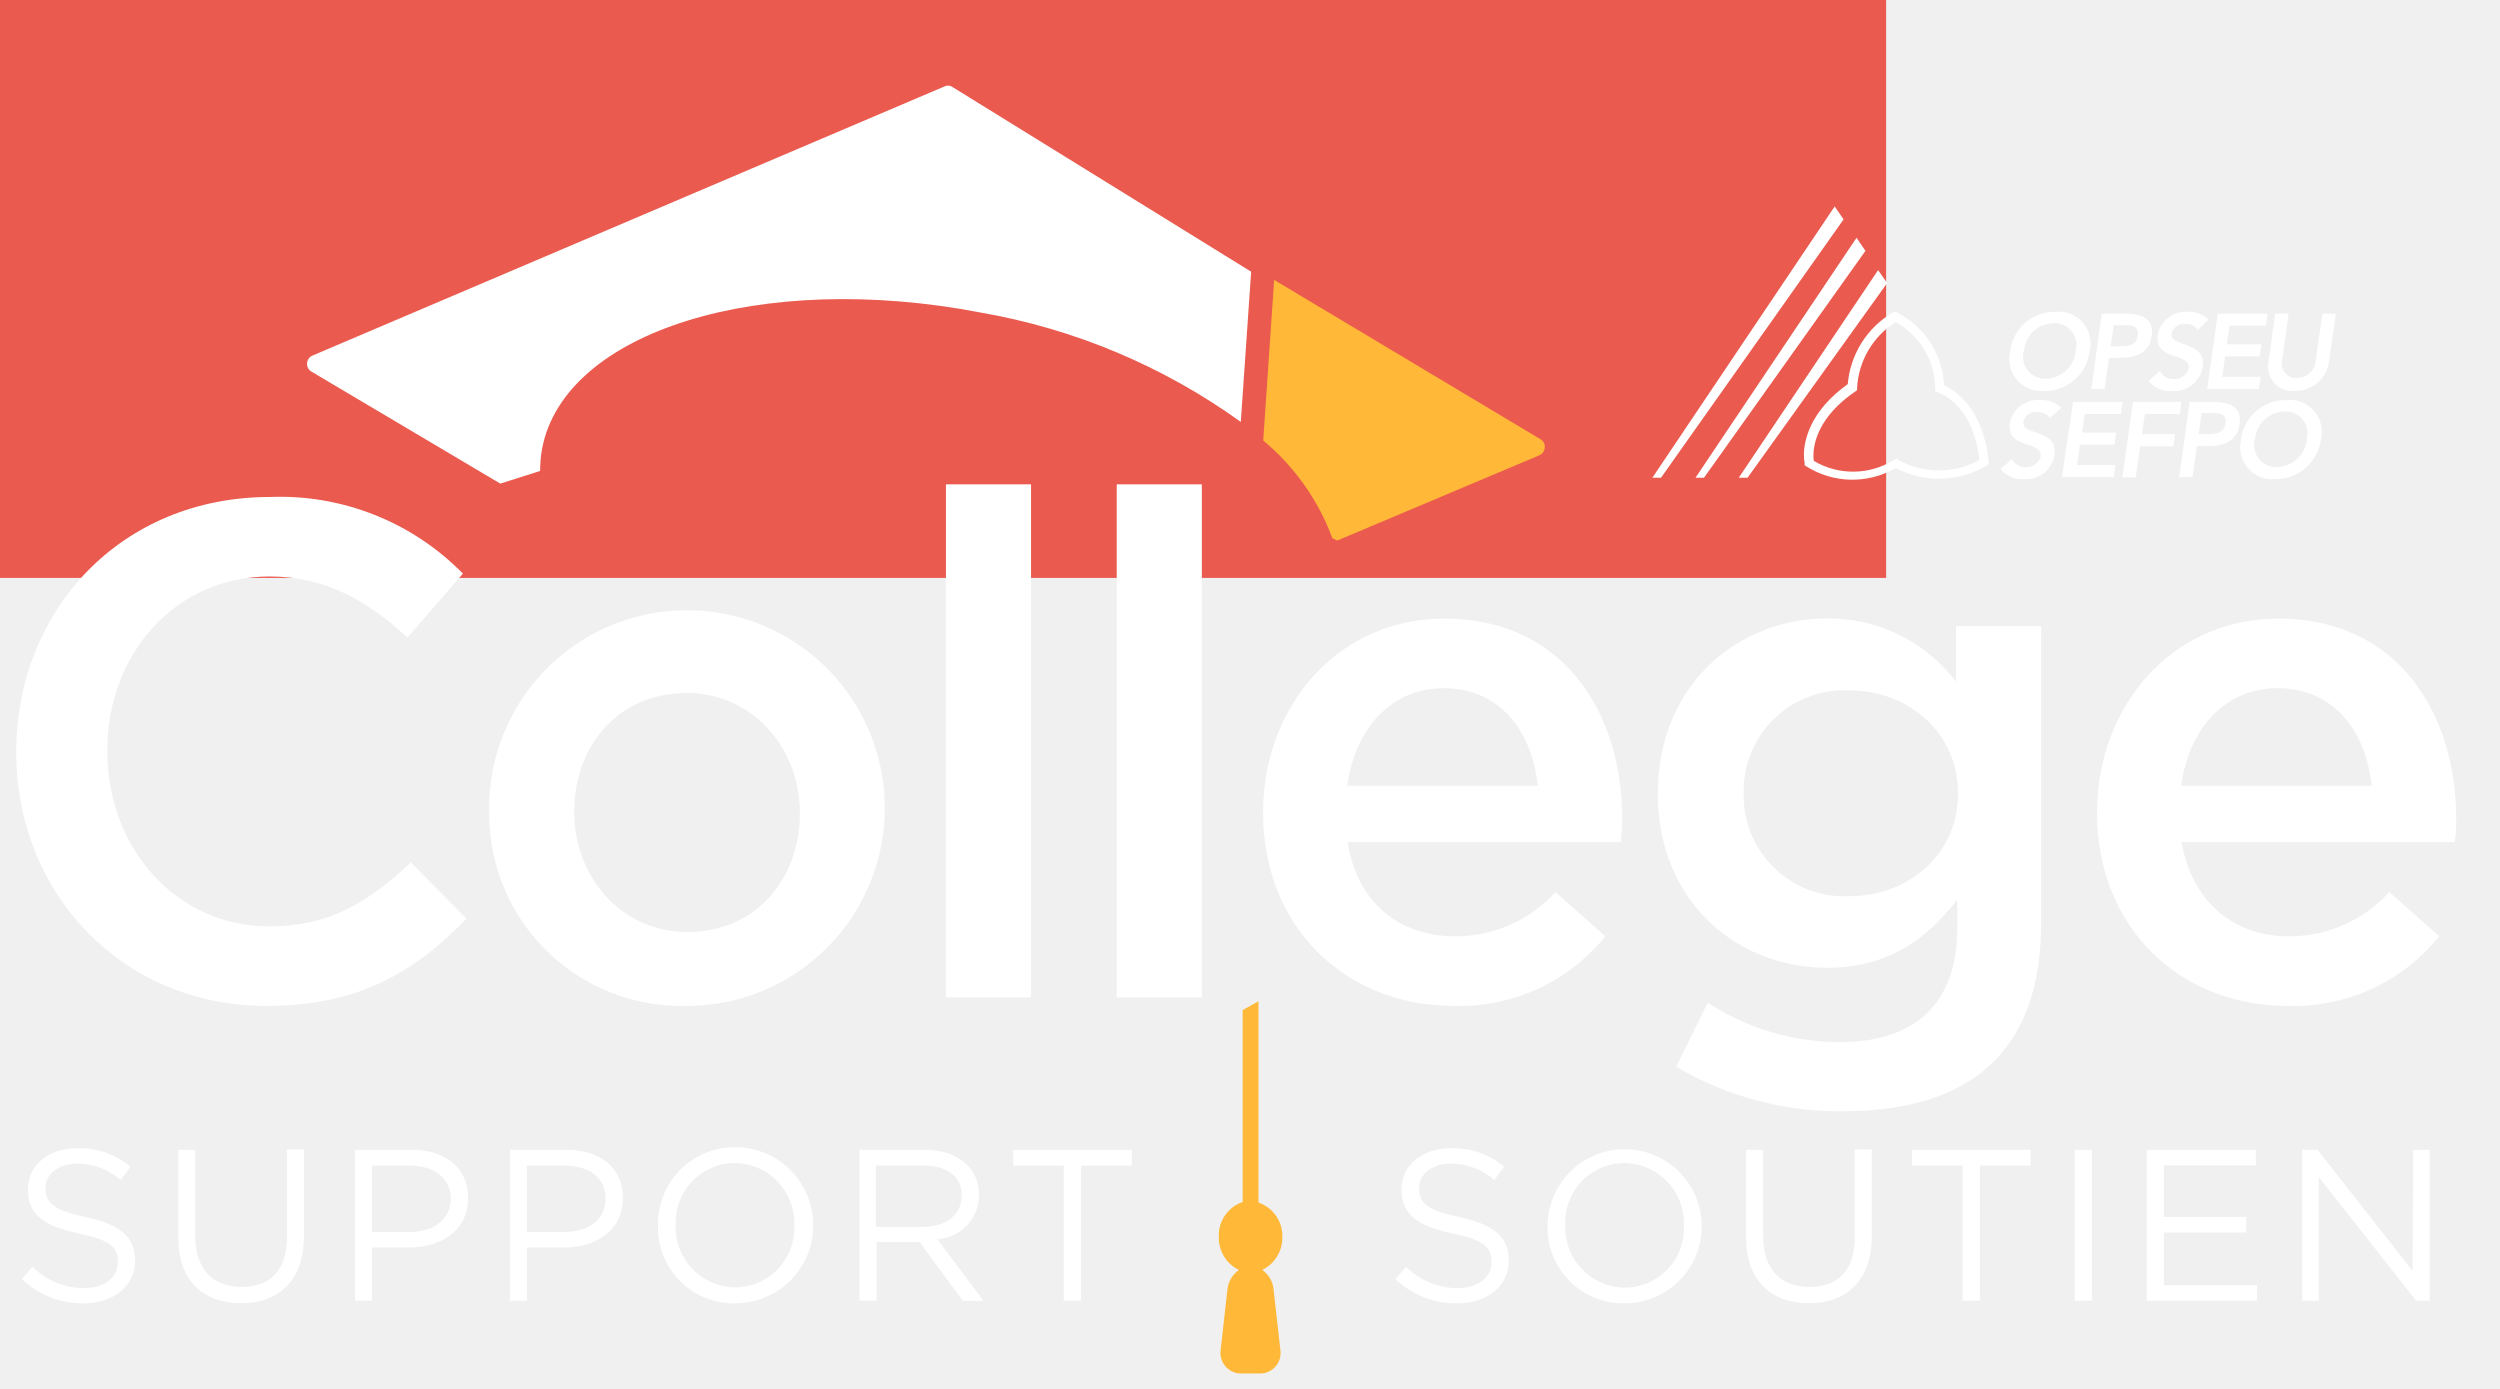
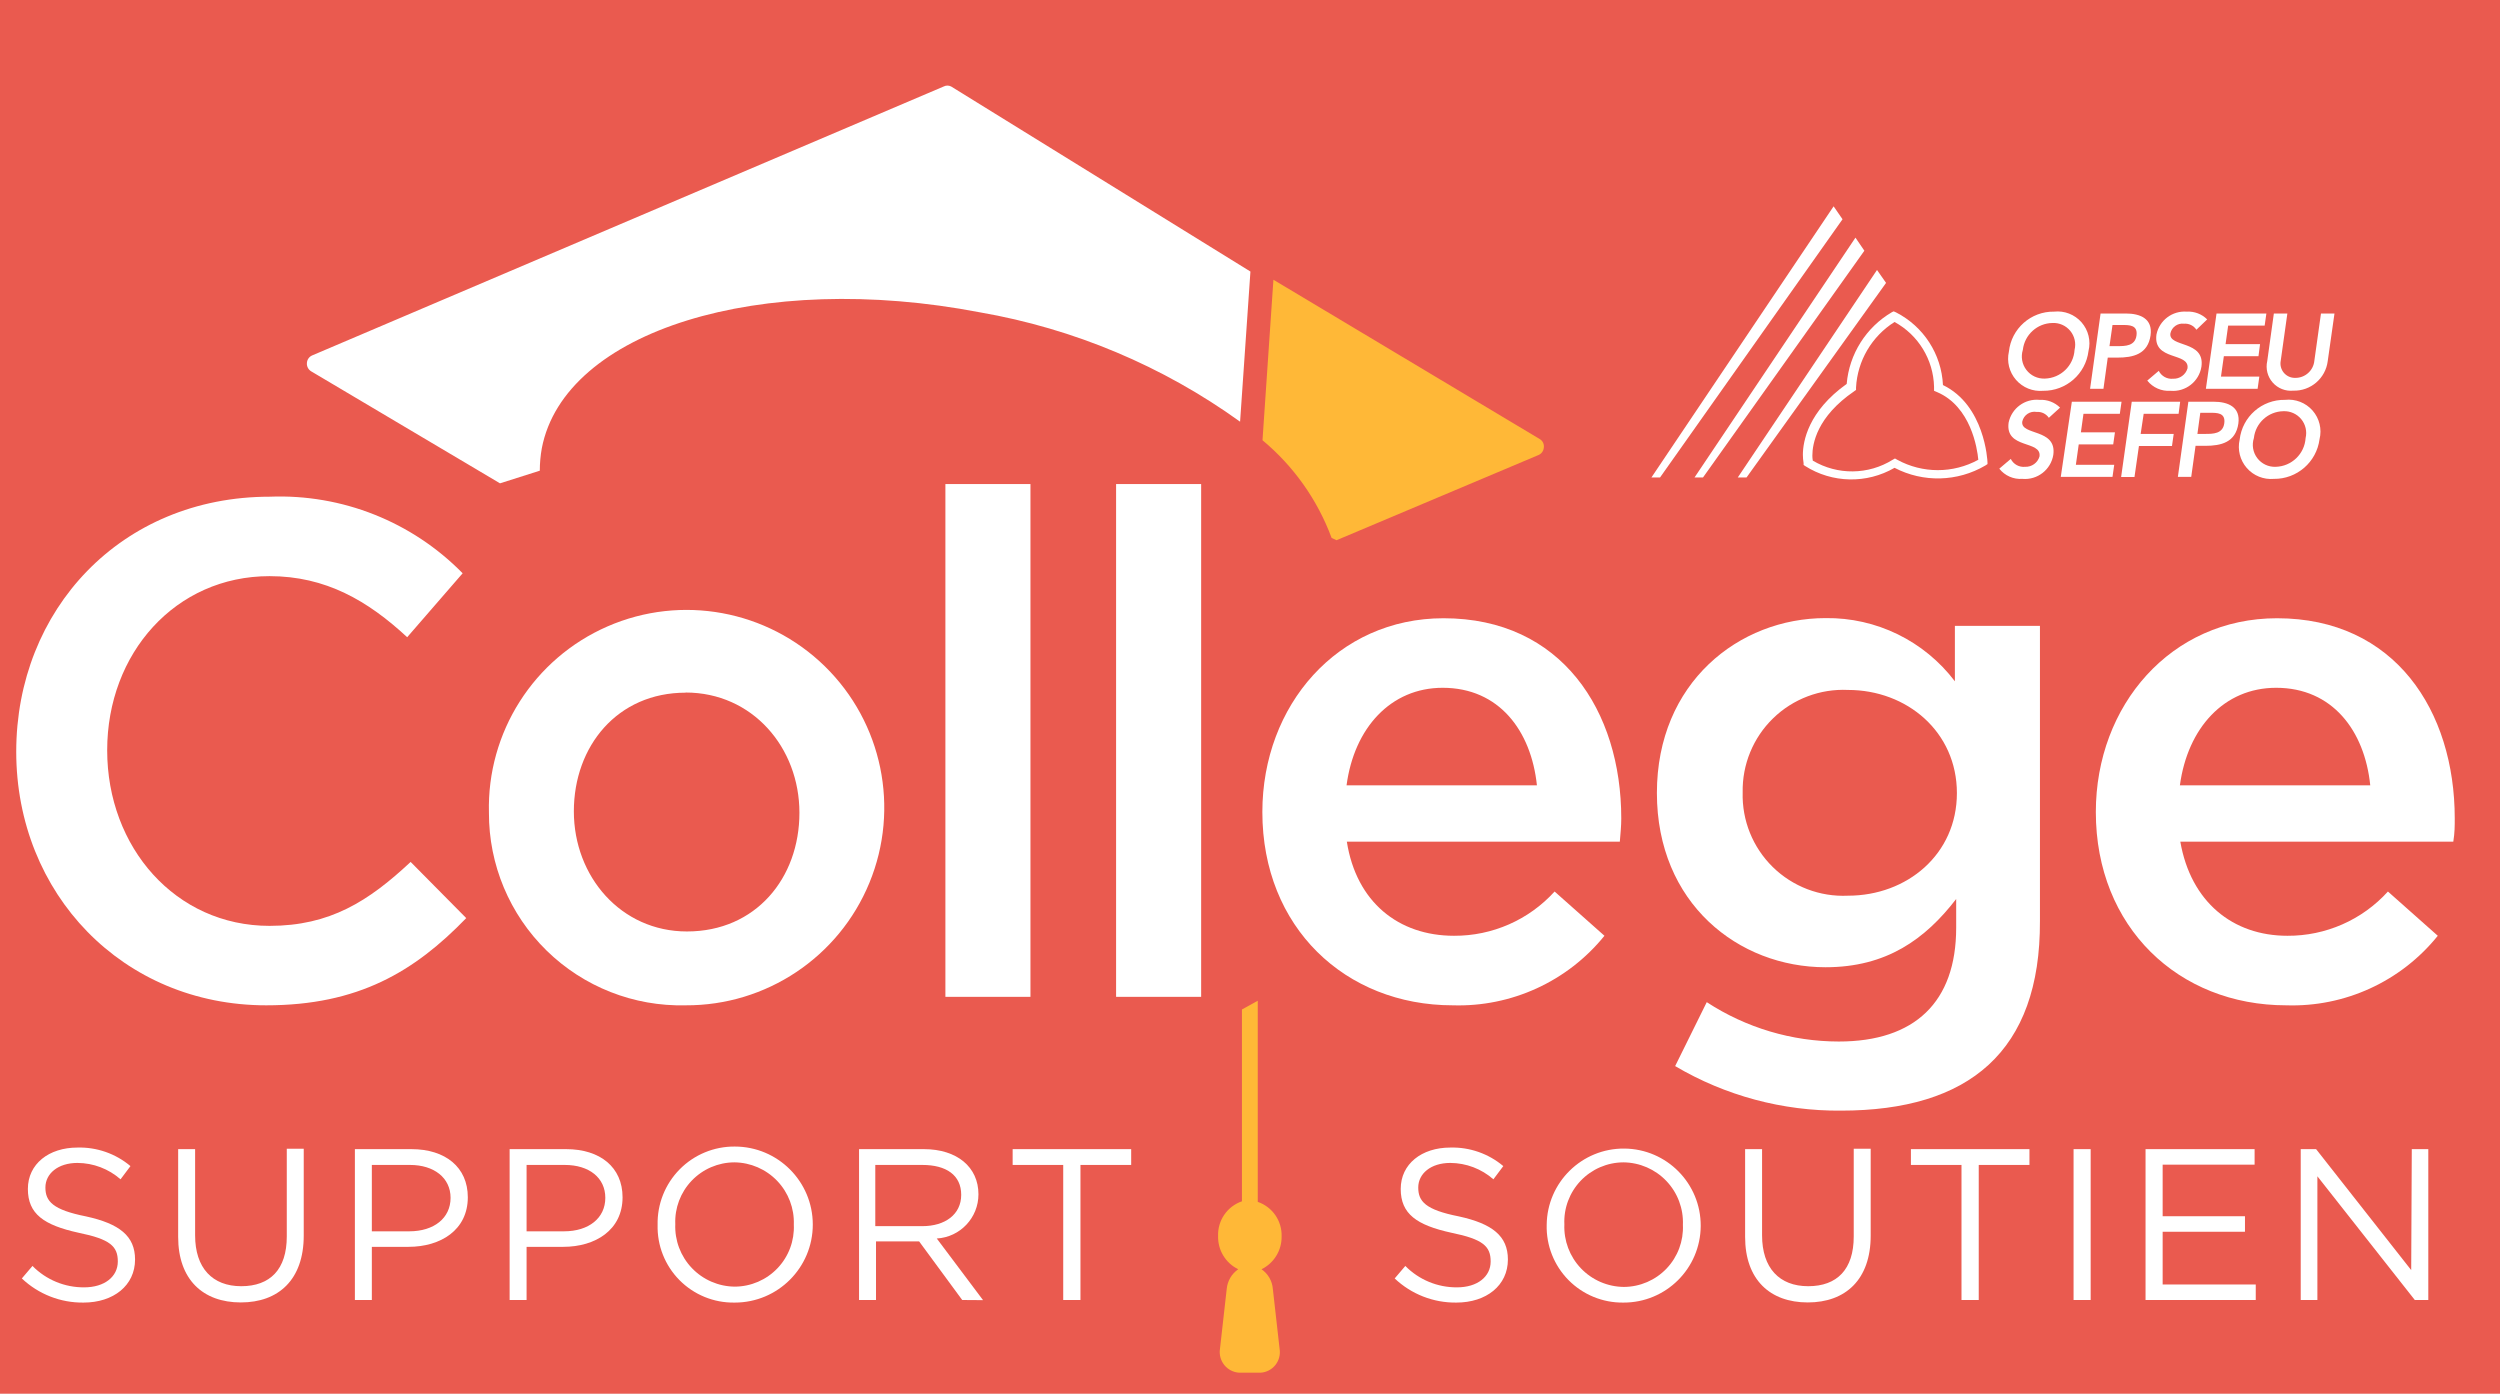
- <svg xmlns="http://www.w3.org/2000/svg" id="Layer_1" data-name="Layer 1" viewBox="42.8 56.8 173.9 96.6">
-   <rect fill="#ea5a4f" width="174" height="97" />
-   <path fill="#fff" d="M80.51,88c1.57-8.17,15.23-12.4,30.5-9.46a43.78,43.78,0,0,1,18.1,7.61l.72-10.45L109,62.82a.56.56,0,0,0-.52,0L64.52,81.54a.61.61,0,0,0-.36.53.62.62,0,0,0,.29.57l13.15,7.8,2.77-.88A8.93,8.93,0,0,1,80.51,88Z" />
-   <path fill="#ffb837" d="M150,87.38,131.43,76.27l-.76,11.17a16.15,16.15,0,0,1,4.81,6.8l.34.16,14.06-5.93a.61.61,0,0,0,.37-.52A.59.59,0,0,0,150,87.38Z" />
-   <path fill="#ffb837" d="M132,142.86a2.46,2.46,0,0,0-1.66-2.41v-14l-1.1.61v13.35a2.46,2.46,0,0,0-1.66,2.41,2.5,2.5,0,0,0,1.4,2.32,1.87,1.87,0,0,0-.8,1.37l-.47,4.17a1.44,1.44,0,0,0,1.34,1.66h1.48a1.43,1.43,0,0,0,1.33-1.66l-.47-4.17a1.83,1.83,0,0,0-.79-1.37A2.5,2.5,0,0,0,132,142.86Z" />
-   <path fill="#fff" d="M48.78,141.46c2.34.51,3.42,1.37,3.42,3,0,1.81-1.5,3-3.59,3a6.13,6.13,0,0,1-4.29-1.68l.74-.87a5,5,0,0,0,3.6,1.49c1.41,0,2.34-.74,2.34-1.8s-.53-1.55-2.73-2c-2.42-.53-3.53-1.31-3.53-3.05s1.46-2.88,3.45-2.88a5.49,5.49,0,0,1,3.69,1.29l-.69.92a4.58,4.58,0,0,0-3-1.14c-1.36,0-2.23.75-2.23,1.71S46.47,141,48.78,141.46Z" />
-   <path fill="#fff" d="M63.94,142.8c0,3.06-1.75,4.65-4.38,4.65s-4.36-1.59-4.36-4.56v-6.11h1.18v6c0,2.27,1.2,3.54,3.21,3.54s3.17-1.17,3.17-3.46v-6.11h1.18Z" />
-   <path fill="#fff" d="M71.23,143.58H68.68v3.7H67.5v-10.5h3.93c2.37,0,3.93,1.26,3.93,3.35C75.36,142.41,73.47,143.58,71.23,143.58Zm.11-5.7H68.68v4.62h2.6c1.74,0,2.88-.93,2.88-2.33S73,137.88,71.34,137.88Z" />
-   <path fill="#fff" d="M82,143.58H79.45v3.7H78.27v-10.5H82.2c2.37,0,3.93,1.26,3.93,3.35C86.13,142.41,84.24,143.58,82,143.58Zm.11-5.7H79.45v4.62h2.6c1.74,0,2.88-.93,2.88-2.33S83.8,137.88,82.11,137.88Z" />
-   <path fill="#fff" d="M93.91,147.46a5.27,5.27,0,0,1-5.34-5.41,5.33,5.33,0,0,1,5.37-5.45,5.43,5.43,0,0,1,0,10.86Zm0-9.76A4.13,4.13,0,0,0,89.8,142a4.18,4.18,0,0,0,4.14,4.35,4.13,4.13,0,0,0,4.11-4.32A4.18,4.18,0,0,0,93.91,137.7Z" />
-   <path fill="#fff" d="M109.77,147.28l-3-4.08h-3v4.08h-1.18v-10.5h4.51c2.31,0,3.8,1.25,3.8,3.14A3.08,3.08,0,0,1,108,143l3.22,4.29Zm-2.81-9.4h-3.24v4.26H107c1.57,0,2.7-.81,2.7-2.18S108.66,137.88,107,137.88Z" />
-   <path fill="#fff" d="M118,147.28h-1.2v-9.4h-3.52v-1.1h8.25v1.1H118Z" />
-   <path fill="#fff" d="M61.33,126.77c-10,0-17.4-7.78-17.4-17.65s7.28-17.75,17.65-17.75A17.82,17.82,0,0,1,75,96.7l-3.86,4.45c-2.74-2.54-5.67-4.25-9.58-4.25-6.55,0-11.3,5.37-11.3,12.12s4.75,12.22,11.3,12.22c4.2,0,6.89-1.71,9.82-4.45l3.87,3.91C71.65,124.42,67.74,126.77,61.33,126.77Z" />
-   <path fill="#fff" d="M90.52,126.77a13.36,13.36,0,0,1-13.69-13.4,13.76,13.76,0,1,1,13.69,13.4Zm0-21.76c-4.75,0-7.78,3.72-7.78,8.26s3.28,8.36,7.87,8.36c4.79,0,7.83-3.71,7.83-8.26S95.16,105,90.52,105Z" />
-   <path fill="#fff" d="M108.6,126.18V90.49h5.92v35.69Z" />
-   <path fill="#fff" d="M120.48,126.18V90.49h5.92v35.69Z" />
-   <path fill="#fff" d="M144,121.93a9.39,9.39,0,0,0,7-3.08l3.47,3.08a13.06,13.06,0,0,1-10.56,4.84c-7.48,0-13.25-5.43-13.25-13.45,0-7.43,5.23-13.49,12.61-13.49,8.22,0,12.37,6.45,12.37,13.93,0,.54-.05,1-.1,1.62h-19C137.2,119.58,140.13,121.93,144,121.93Zm5.77-10.47c-.4-3.81-2.64-6.79-6.56-6.79-3.61,0-6.16,2.79-6.69,6.79Z" />
-   <path fill="#fff" d="M170.93,134.1A22.31,22.31,0,0,1,159.39,131l2.2-4.45a16.83,16.83,0,0,0,9.19,2.74c5.28,0,8.17-2.74,8.17-7.92v-2c-2.15,2.79-4.84,4.75-9.09,4.75-6.07,0-11.74-4.45-11.74-12.13s5.72-12.17,11.74-12.17a11.11,11.11,0,0,1,9,4.4v-3.86h5.92V120.9C184.82,130,179.83,134.1,170.93,134.1Zm.49-29.28a7,7,0,0,0-7.33,7.13,7,7,0,0,0,7.33,7.19c4.11,0,7.58-2.88,7.58-7.14S175.53,104.82,171.42,104.82Z" />
-   <path fill="#fff" d="M202,121.93a9.37,9.37,0,0,0,7-3.08l3.47,3.08a13,13,0,0,1-10.55,4.84c-7.49,0-13.25-5.43-13.25-13.45,0-7.43,5.23-13.49,12.61-13.49,8.21,0,12.37,6.45,12.37,13.93,0,.54,0,1-.1,1.62h-19C195.28,119.58,198.21,121.93,202,121.93Zm5.77-10.47c-.39-3.81-2.64-6.79-6.55-6.79-3.62,0-6.16,2.79-6.7,6.79Z" />
-   <path fill="#fff" d="M185.76,78.49a2.22,2.22,0,0,1,2.4,2.74A3.15,3.15,0,0,1,185,84a2.24,2.24,0,0,1-2.38-2.73A3.11,3.11,0,0,1,185.76,78.49Zm-.64,4.66a2.13,2.13,0,0,0,2.07-2,1.51,1.51,0,0,0-1.54-1.87,2.11,2.11,0,0,0-2.06,1.87A1.54,1.54,0,0,0,185.12,83.15Z" />
-   <path fill="#fff" d="M189,78.62h1.76c1,0,1.88.36,1.72,1.52-.19,1.31-1.2,1.55-2.31,1.55h-.67l-.3,2.17h-.93Zm1.18,2.27c.53,0,1.22,0,1.32-.74s-.51-.73-1-.73h-.67l-.21,1.47Z" />
-   <path fill="#fff" d="M195.67,79.75a.94.94,0,0,0-.86-.42.86.86,0,0,0-.95.67c-.15,1,2.42.46,2.16,2.32A2,2,0,0,1,193.87,84a1.9,1.9,0,0,1-1.62-.71l.8-.68a1,1,0,0,0,1,.55,1,1,0,0,0,1-.72c.16-1.15-2.42-.49-2.16-2.36A2,2,0,0,1,195,78.49a1.86,1.86,0,0,1,1.42.54Z" />
-   <path fill="#fff" d="M197.07,78.62h3.47l-.12.84h-2.54l-.18,1.29h2.4l-.11.84h-2.41l-.2,1.42h2.67l-.12.85h-3.6Z" />
-   <path fill="#fff" d="M204.81,81.93a2.35,2.35,0,0,1-2.4,2.06,1.69,1.69,0,0,1-1.81-2.06l.46-3.31H202l-.46,3.28a1,1,0,0,0,1,1.2,1.32,1.32,0,0,0,1.34-1.2l.46-3.28h.94Z" />
-   <path fill="#fff" d="M185.4,85.88a.94.94,0,0,0-.85-.41.87.87,0,0,0-1,.67c-.14,1,2.42.45,2.16,2.32a2,2,0,0,1-2.15,1.67,1.88,1.88,0,0,1-1.61-.71l.8-.68a1,1,0,0,0,1,.55,1,1,0,0,0,1-.72c.16-1.15-2.41-.49-2.15-2.36a2,2,0,0,1,2.15-1.58,1.88,1.88,0,0,1,1.43.54Z" />
-   <path fill="#fff" d="M187,84.76h3.46l-.12.84h-2.53l-.18,1.29H190l-.12.84h-2.4l-.2,1.42h2.67l-.12.84h-3.6Z" />
-   <path fill="#fff" d="M191.17,84.76h3.37l-.11.84H192L191.79,87h2.3l-.12.84h-2.3L191.36,90h-.93Z" />
-   <path fill="#fff" d="M195.11,84.76h1.76c1,0,1.88.36,1.72,1.52-.19,1.31-1.2,1.55-2.31,1.55h-.67l-.3,2.16h-.93ZM196.29,87c.53,0,1.22,0,1.32-.74s-.51-.73-1-.73h-.67l-.2,1.47Z" />
-   <path fill="#fff" d="M201.84,84.63a2.22,2.22,0,0,1,2.4,2.74,3.17,3.17,0,0,1-3.18,2.76,2.24,2.24,0,0,1-2.38-2.73A3.12,3.12,0,0,1,201.84,84.63Zm-.65,4.66a2.14,2.14,0,0,0,2.08-2,1.52,1.52,0,0,0-1.54-1.87,2.1,2.1,0,0,0-2.06,1.87A1.53,1.53,0,0,0,201.19,89.29Z" />
-   <path fill="#fff" d="M174.49,78.52a6.41,6.41,0,0,0-3.16,5c-2.68,1.91-3.05,4-3.05,4.93a3.58,3.58,0,0,0,.05.58l0,.13.1.07a6,6,0,0,0,6.23.13,6.52,6.52,0,0,0,6.32-.16l.15-.1V89c0-.17-.2-4-3.1-5.4a6,6,0,0,0-3.27-5.06l-.16-.07Zm-5.55,10c0-.84.32-2.71,2.9-4.48l.14-.1v-.17a5.75,5.75,0,0,1,2.68-4.56,5.28,5.28,0,0,1,2.75,4.51V84l.21.09c2.35,1,2.8,3.92,2.87,4.71a5.87,5.87,0,0,1-5.64,0l-.16-.09-.16.09a5.35,5.35,0,0,1-5.56.06A2.28,2.28,0,0,1,168.94,88.5Z" />
-   <polygon fill="#fff" points="172.56 74.25 171.94 73.34 160.74 90.03 161.33 90.03 172.56 74.25" />
-   <polygon fill="#fff" points="174.07 76.49 173.44 75.59 163.75 90.03 164.36 90.03 174.07 76.49" />
-   <polygon fill="#fff" points="171.04 72.06 170.42 71.16 157.74 90.03 158.34 90.03 171.04 72.06" />
-   <path fill="#fff" d="M144.33,141.46c2.34.51,3.42,1.37,3.42,3,0,1.81-1.5,3-3.59,3a6.13,6.13,0,0,1-4.29-1.68l.74-.87a5,5,0,0,0,3.6,1.49c1.41,0,2.34-.74,2.34-1.8s-.53-1.55-2.73-2c-2.42-.53-3.53-1.31-3.53-3.05s1.46-2.88,3.45-2.88a5.49,5.49,0,0,1,3.69,1.29l-.69.92a4.58,4.58,0,0,0-3-1.14c-1.36,0-2.23.75-2.23,1.71S142,141,144.33,141.46Z" />
-   <path fill="#fff" d="M155.79,147.46a5.27,5.27,0,0,1-5.34-5.41,5.36,5.36,0,1,1,5.34,5.41Zm0-9.76a4.13,4.13,0,0,0-4.11,4.32,4.18,4.18,0,0,0,4.14,4.35,4.13,4.13,0,0,0,4.11-4.32A4.18,4.18,0,0,0,155.79,137.7Z" />
-   <path fill="#fff" d="M173,142.8c0,3.06-1.75,4.65-4.38,4.65s-4.36-1.59-4.36-4.56v-6.11h1.18v6c0,2.27,1.2,3.54,3.21,3.54s3.17-1.17,3.17-3.46v-6.11H173Z" />
-   <path fill="#fff" d="M180.52,147.28h-1.2v-9.4H175.8v-1.1h8.25v1.1h-3.53Z" />
-   <path fill="#fff" d="M188.31,136.78v10.5h-1.19v-10.5Z" />
-   <path fill="#fff" d="M199.72,137.86h-6.4v3.59h5.73v1.08h-5.73v3.67h6.48v1.08h-7.67v-10.5h7.59Z" />
-   <path fill="#fff" d="M210.66,136.78h1.15v10.5h-.94l-6.78-8.61v8.61h-1.16v-10.5H204l6.62,8.42Z" />
+ <svg xmlns="http://www.w3.org/2000/svg" id="Layer_1" data-name="Layer 1" width="174" height="97" viewBox="0 0 174 97">
+   <rect fill="#ea5a4f" x="0" y="0" width="174" height="97" />
+   <g transform="translate(-42.8, -56.8)">
+     <path fill="#fff" d="M80.51,88c1.57-8.17,15.23-12.4,30.5-9.46a43.78,43.78,0,0,1,18.1,7.61l.72-10.45L109,62.82a.56.56,0,0,0-.52,0L64.52,81.54a.61.61,0,0,0-.36.53.62.62,0,0,0,.29.57l13.15,7.8,2.77-.88A8.93,8.93,0,0,1,80.51,88Z" />
+     <path fill="#ffb837" d="M150,87.38,131.43,76.27l-.76,11.17a16.15,16.15,0,0,1,4.81,6.8l.34.16,14.06-5.93a.61.61,0,0,0,.37-.52A.59.59,0,0,0,150,87.38Z" />
+     <path fill="#ffb837" d="M132,142.86a2.46,2.46,0,0,0-1.66-2.41v-14l-1.1.61v13.35a2.46,2.46,0,0,0-1.66,2.41,2.5,2.5,0,0,0,1.4,2.32,1.87,1.87,0,0,0-.8,1.37l-.47,4.17a1.44,1.44,0,0,0,1.34,1.66h1.48a1.43,1.43,0,0,0,1.33-1.66l-.47-4.17a1.83,1.83,0,0,0-.79-1.37A2.5,2.5,0,0,0,132,142.86Z" />
+     <path fill="#fff" d="M48.78,141.46c2.34.51,3.42,1.37,3.42,3,0,1.81-1.5,3-3.59,3a6.13,6.13,0,0,1-4.29-1.68l.74-.87a5,5,0,0,0,3.6,1.49c1.41,0,2.34-.74,2.34-1.8s-.53-1.55-2.73-2c-2.42-.53-3.53-1.31-3.53-3.05s1.46-2.88,3.45-2.88a5.49,5.49,0,0,1,3.69,1.29l-.69.92a4.58,4.58,0,0,0-3-1.14c-1.36,0-2.23.75-2.23,1.71S46.47,141,48.78,141.46Z" />
+     <path fill="#fff" d="M63.94,142.8c0,3.06-1.75,4.65-4.38,4.65s-4.36-1.59-4.36-4.56v-6.11h1.18v6c0,2.27,1.2,3.54,3.21,3.54s3.17-1.17,3.17-3.46v-6.11h1.18Z" />
+     <path fill="#fff" d="M71.23,143.58H68.68v3.7H67.5v-10.5h3.93c2.37,0,3.93,1.26,3.93,3.35C75.36,142.41,73.47,143.58,71.23,143.58Zm.11-5.7H68.68v4.62h2.6c1.74,0,2.88-.93,2.88-2.33S73,137.88,71.34,137.88Z" />
+     <path fill="#fff" d="M82,143.58H79.45v3.7H78.27v-10.5H82.2c2.37,0,3.93,1.26,3.93,3.35C86.13,142.41,84.24,143.58,82,143.58Zm.11-5.7H79.45v4.62h2.6c1.74,0,2.88-.93,2.88-2.33S83.8,137.88,82.11,137.88Z" />
+     <path fill="#fff" d="M93.91,147.46a5.27,5.27,0,0,1-5.34-5.41,5.33,5.33,0,0,1,5.37-5.45,5.43,5.43,0,0,1,0,10.86Zm0-9.76A4.13,4.13,0,0,0,89.8,142a4.18,4.18,0,0,0,4.14,4.35,4.13,4.13,0,0,0,4.11-4.32A4.18,4.18,0,0,0,93.91,137.7Z" />
+     <path fill="#fff" d="M109.77,147.28l-3-4.08h-3v4.08h-1.18v-10.5h4.51c2.31,0,3.8,1.25,3.8,3.14A3.08,3.08,0,0,1,108,143l3.22,4.29Zm-2.81-9.4h-3.24v4.26H107c1.57,0,2.7-.81,2.7-2.18S108.66,137.88,107,137.88Z" />
+     <path fill="#fff" d="M118,147.28h-1.2v-9.4h-3.52v-1.1h8.25v1.1H118Z" />
+     <path fill="#fff" d="M61.33,126.77c-10,0-17.4-7.78-17.4-17.65s7.28-17.75,17.65-17.75A17.82,17.82,0,0,1,75,96.7l-3.86,4.45c-2.74-2.54-5.67-4.25-9.58-4.25-6.55,0-11.3,5.37-11.3,12.12s4.75,12.22,11.3,12.22c4.2,0,6.89-1.71,9.82-4.45l3.87,3.91C71.65,124.42,67.74,126.77,61.33,126.77Z" />
+     <path fill="#fff" d="M90.52,126.77a13.36,13.36,0,0,1-13.69-13.4,13.76,13.76,0,1,1,13.69,13.4Zm0-21.76c-4.75,0-7.78,3.72-7.78,8.26s3.28,8.36,7.87,8.36c4.79,0,7.83-3.71,7.83-8.26S95.16,105,90.52,105Z" />
+     <path fill="#fff" d="M108.6,126.18V90.49h5.92v35.69Z" />
+     <path fill="#fff" d="M120.48,126.18V90.49h5.92v35.69Z" />
+     <path fill="#fff" d="M144,121.93a9.39,9.39,0,0,0,7-3.08l3.47,3.08a13.06,13.06,0,0,1-10.56,4.84c-7.48,0-13.25-5.43-13.25-13.45,0-7.43,5.23-13.49,12.61-13.49,8.22,0,12.37,6.45,12.37,13.93,0,.54-.05,1-.1,1.62h-19C137.2,119.58,140.13,121.93,144,121.93Zm5.77-10.47c-.4-3.81-2.64-6.79-6.56-6.79-3.61,0-6.16,2.79-6.69,6.79Z" />
+     <path fill="#fff" d="M170.93,134.1A22.31,22.31,0,0,1,159.39,131l2.2-4.45a16.83,16.83,0,0,0,9.19,2.74c5.28,0,8.17-2.74,8.17-7.92v-2c-2.15,2.79-4.84,4.75-9.09,4.75-6.07,0-11.74-4.45-11.74-12.13s5.72-12.17,11.74-12.17a11.11,11.11,0,0,1,9,4.4v-3.86h5.92V120.9C184.82,130,179.83,134.1,170.93,134.1Zm.49-29.28a7,7,0,0,0-7.33,7.13,7,7,0,0,0,7.33,7.19c4.11,0,7.58-2.88,7.58-7.14S175.53,104.82,171.42,104.82Z" />
+     <path fill="#fff" d="M202,121.93a9.37,9.37,0,0,0,7-3.08l3.47,3.08a13,13,0,0,1-10.55,4.84c-7.49,0-13.25-5.43-13.25-13.45,0-7.43,5.23-13.49,12.61-13.49,8.21,0,12.37,6.45,12.37,13.93,0,.54,0,1-.1,1.62h-19C195.28,119.58,198.21,121.93,202,121.93Zm5.77-10.47c-.39-3.81-2.64-6.79-6.55-6.79-3.62,0-6.16,2.79-6.7,6.79Z" />
+     <path fill="#fff" d="M185.76,78.49a2.22,2.22,0,0,1,2.4,2.74A3.15,3.15,0,0,1,185,84a2.24,2.24,0,0,1-2.38-2.73A3.11,3.11,0,0,1,185.76,78.49Zm-.64,4.66a2.13,2.13,0,0,0,2.07-2,1.51,1.51,0,0,0-1.54-1.87,2.11,2.11,0,0,0-2.06,1.87A1.54,1.54,0,0,0,185.12,83.15Z" />
+     <path fill="#fff" d="M189,78.62h1.76c1,0,1.88.36,1.72,1.52-.19,1.31-1.2,1.55-2.31,1.55h-.67l-.3,2.17h-.93Zm1.18,2.27c.53,0,1.22,0,1.32-.74s-.51-.73-1-.73h-.67l-.21,1.47Z" />
+     <path fill="#fff" d="M195.67,79.75a.94.94,0,0,0-.86-.42.86.86,0,0,0-.95.67c-.15,1,2.42.46,2.16,2.32A2,2,0,0,1,193.87,84a1.9,1.9,0,0,1-1.62-.71l.8-.68a1,1,0,0,0,1,.55,1,1,0,0,0,1-.72c.16-1.15-2.42-.49-2.16-2.36A2,2,0,0,1,195,78.49a1.86,1.86,0,0,1,1.42.54Z" />
+     <path fill="#fff" d="M197.07,78.62h3.47l-.12.84h-2.54l-.18,1.29h2.4l-.11.84h-2.41l-.2,1.42h2.67l-.12.85h-3.6Z" />
+     <path fill="#fff" d="M204.81,81.93a2.35,2.35,0,0,1-2.4,2.06,1.69,1.69,0,0,1-1.81-2.06l.46-3.31H202l-.46,3.28a1,1,0,0,0,1,1.2,1.32,1.32,0,0,0,1.34-1.2l.46-3.28h.94Z" />
+     <path fill="#fff" d="M185.4,85.88a.94.94,0,0,0-.85-.41.87.87,0,0,0-1,.67c-.14,1,2.42.45,2.16,2.32a2,2,0,0,1-2.15,1.67,1.88,1.88,0,0,1-1.61-.71l.8-.68a1,1,0,0,0,1,.55,1,1,0,0,0,1-.72c.16-1.15-2.41-.49-2.15-2.36a2,2,0,0,1,2.15-1.58,1.88,1.88,0,0,1,1.43.54Z" />
+     <path fill="#fff" d="M187,84.76h3.46l-.12.84h-2.53l-.18,1.29H190l-.12.84h-2.4l-.2,1.42h2.67l-.12.84h-3.6Z" />
+     <path fill="#fff" d="M191.17,84.76h3.37l-.11.84H192L191.79,87h2.3l-.12.84h-2.3L191.36,90h-.93Z" />
+     <path fill="#fff" d="M195.11,84.76h1.76c1,0,1.88.36,1.72,1.52-.19,1.31-1.2,1.55-2.31,1.55h-.67l-.3,2.16h-.93ZM196.29,87c.53,0,1.22,0,1.32-.74s-.51-.73-1-.73h-.67l-.2,1.47Z" />
+     <path fill="#fff" d="M201.84,84.63a2.22,2.22,0,0,1,2.4,2.74,3.17,3.17,0,0,1-3.18,2.76,2.24,2.24,0,0,1-2.38-2.73A3.12,3.12,0,0,1,201.84,84.63Zm-.65,4.66a2.14,2.14,0,0,0,2.08-2,1.52,1.52,0,0,0-1.54-1.87,2.1,2.1,0,0,0-2.06,1.87A1.53,1.53,0,0,0,201.19,89.29Z" />
+     <path fill="#fff" d="M174.49,78.52a6.41,6.41,0,0,0-3.16,5c-2.68,1.91-3.05,4-3.05,4.93a3.58,3.58,0,0,0,.05.58l0,.13.1.07a6,6,0,0,0,6.23.13,6.52,6.52,0,0,0,6.32-.16l.15-.1V89c0-.17-.2-4-3.1-5.4a6,6,0,0,0-3.27-5.06l-.16-.07Zm-5.55,10c0-.84.32-2.71,2.9-4.48l.14-.1v-.17a5.75,5.75,0,0,1,2.68-4.56,5.28,5.28,0,0,1,2.75,4.51V84l.21.09c2.35,1,2.8,3.92,2.87,4.71a5.87,5.87,0,0,1-5.64,0l-.16-.09-.16.09a5.35,5.35,0,0,1-5.56.06A2.28,2.28,0,0,1,168.94,88.5Z" />
+     <polygon fill="#fff" points="172.56 74.25 171.94 73.34 160.74 90.03 161.33 90.03 172.56 74.25" />
+     <polygon fill="#fff" points="174.07 76.49 173.44 75.59 163.75 90.03 164.36 90.03 174.07 76.49" />
+     <polygon fill="#fff" points="171.04 72.06 170.42 71.16 157.74 90.03 158.34 90.03 171.04 72.06" />
+     <path fill="#fff" d="M144.33,141.46c2.34.51,3.42,1.37,3.42,3,0,1.81-1.5,3-3.59,3a6.13,6.13,0,0,1-4.29-1.68l.74-.87a5,5,0,0,0,3.6,1.49c1.41,0,2.34-.74,2.34-1.8s-.53-1.55-2.73-2c-2.42-.53-3.53-1.31-3.53-3.05s1.46-2.88,3.45-2.88a5.49,5.49,0,0,1,3.69,1.29l-.69.92a4.58,4.58,0,0,0-3-1.14c-1.36,0-2.23.75-2.23,1.71S142,141,144.33,141.46Z" />
+     <path fill="#fff" d="M155.79,147.46a5.27,5.27,0,0,1-5.34-5.41,5.36,5.36,0,1,1,5.34,5.41Zm0-9.76a4.13,4.13,0,0,0-4.11,4.32,4.18,4.18,0,0,0,4.14,4.35,4.13,4.13,0,0,0,4.11-4.32A4.18,4.18,0,0,0,155.79,137.7Z" />
+     <path fill="#fff" d="M173,142.8c0,3.06-1.75,4.65-4.38,4.65s-4.36-1.59-4.36-4.56v-6.11h1.18v6c0,2.27,1.2,3.54,3.21,3.54s3.17-1.17,3.17-3.46v-6.11H173Z" />
+     <path fill="#fff" d="M180.52,147.28h-1.2v-9.4H175.8v-1.1h8.25v1.1h-3.53Z" />
+     <path fill="#fff" d="M188.31,136.78v10.5h-1.19v-10.5Z" />
+     <path fill="#fff" d="M199.72,137.86h-6.4v3.59h5.73v1.08h-5.73v3.67h6.48v1.08h-7.67v-10.5h7.59Z" />
+     <path fill="#fff" d="M210.66,136.78h1.15v10.5h-.94l-6.78-8.61v8.61h-1.16v-10.5H204l6.62,8.42Z" />
+   </g>
</svg>
